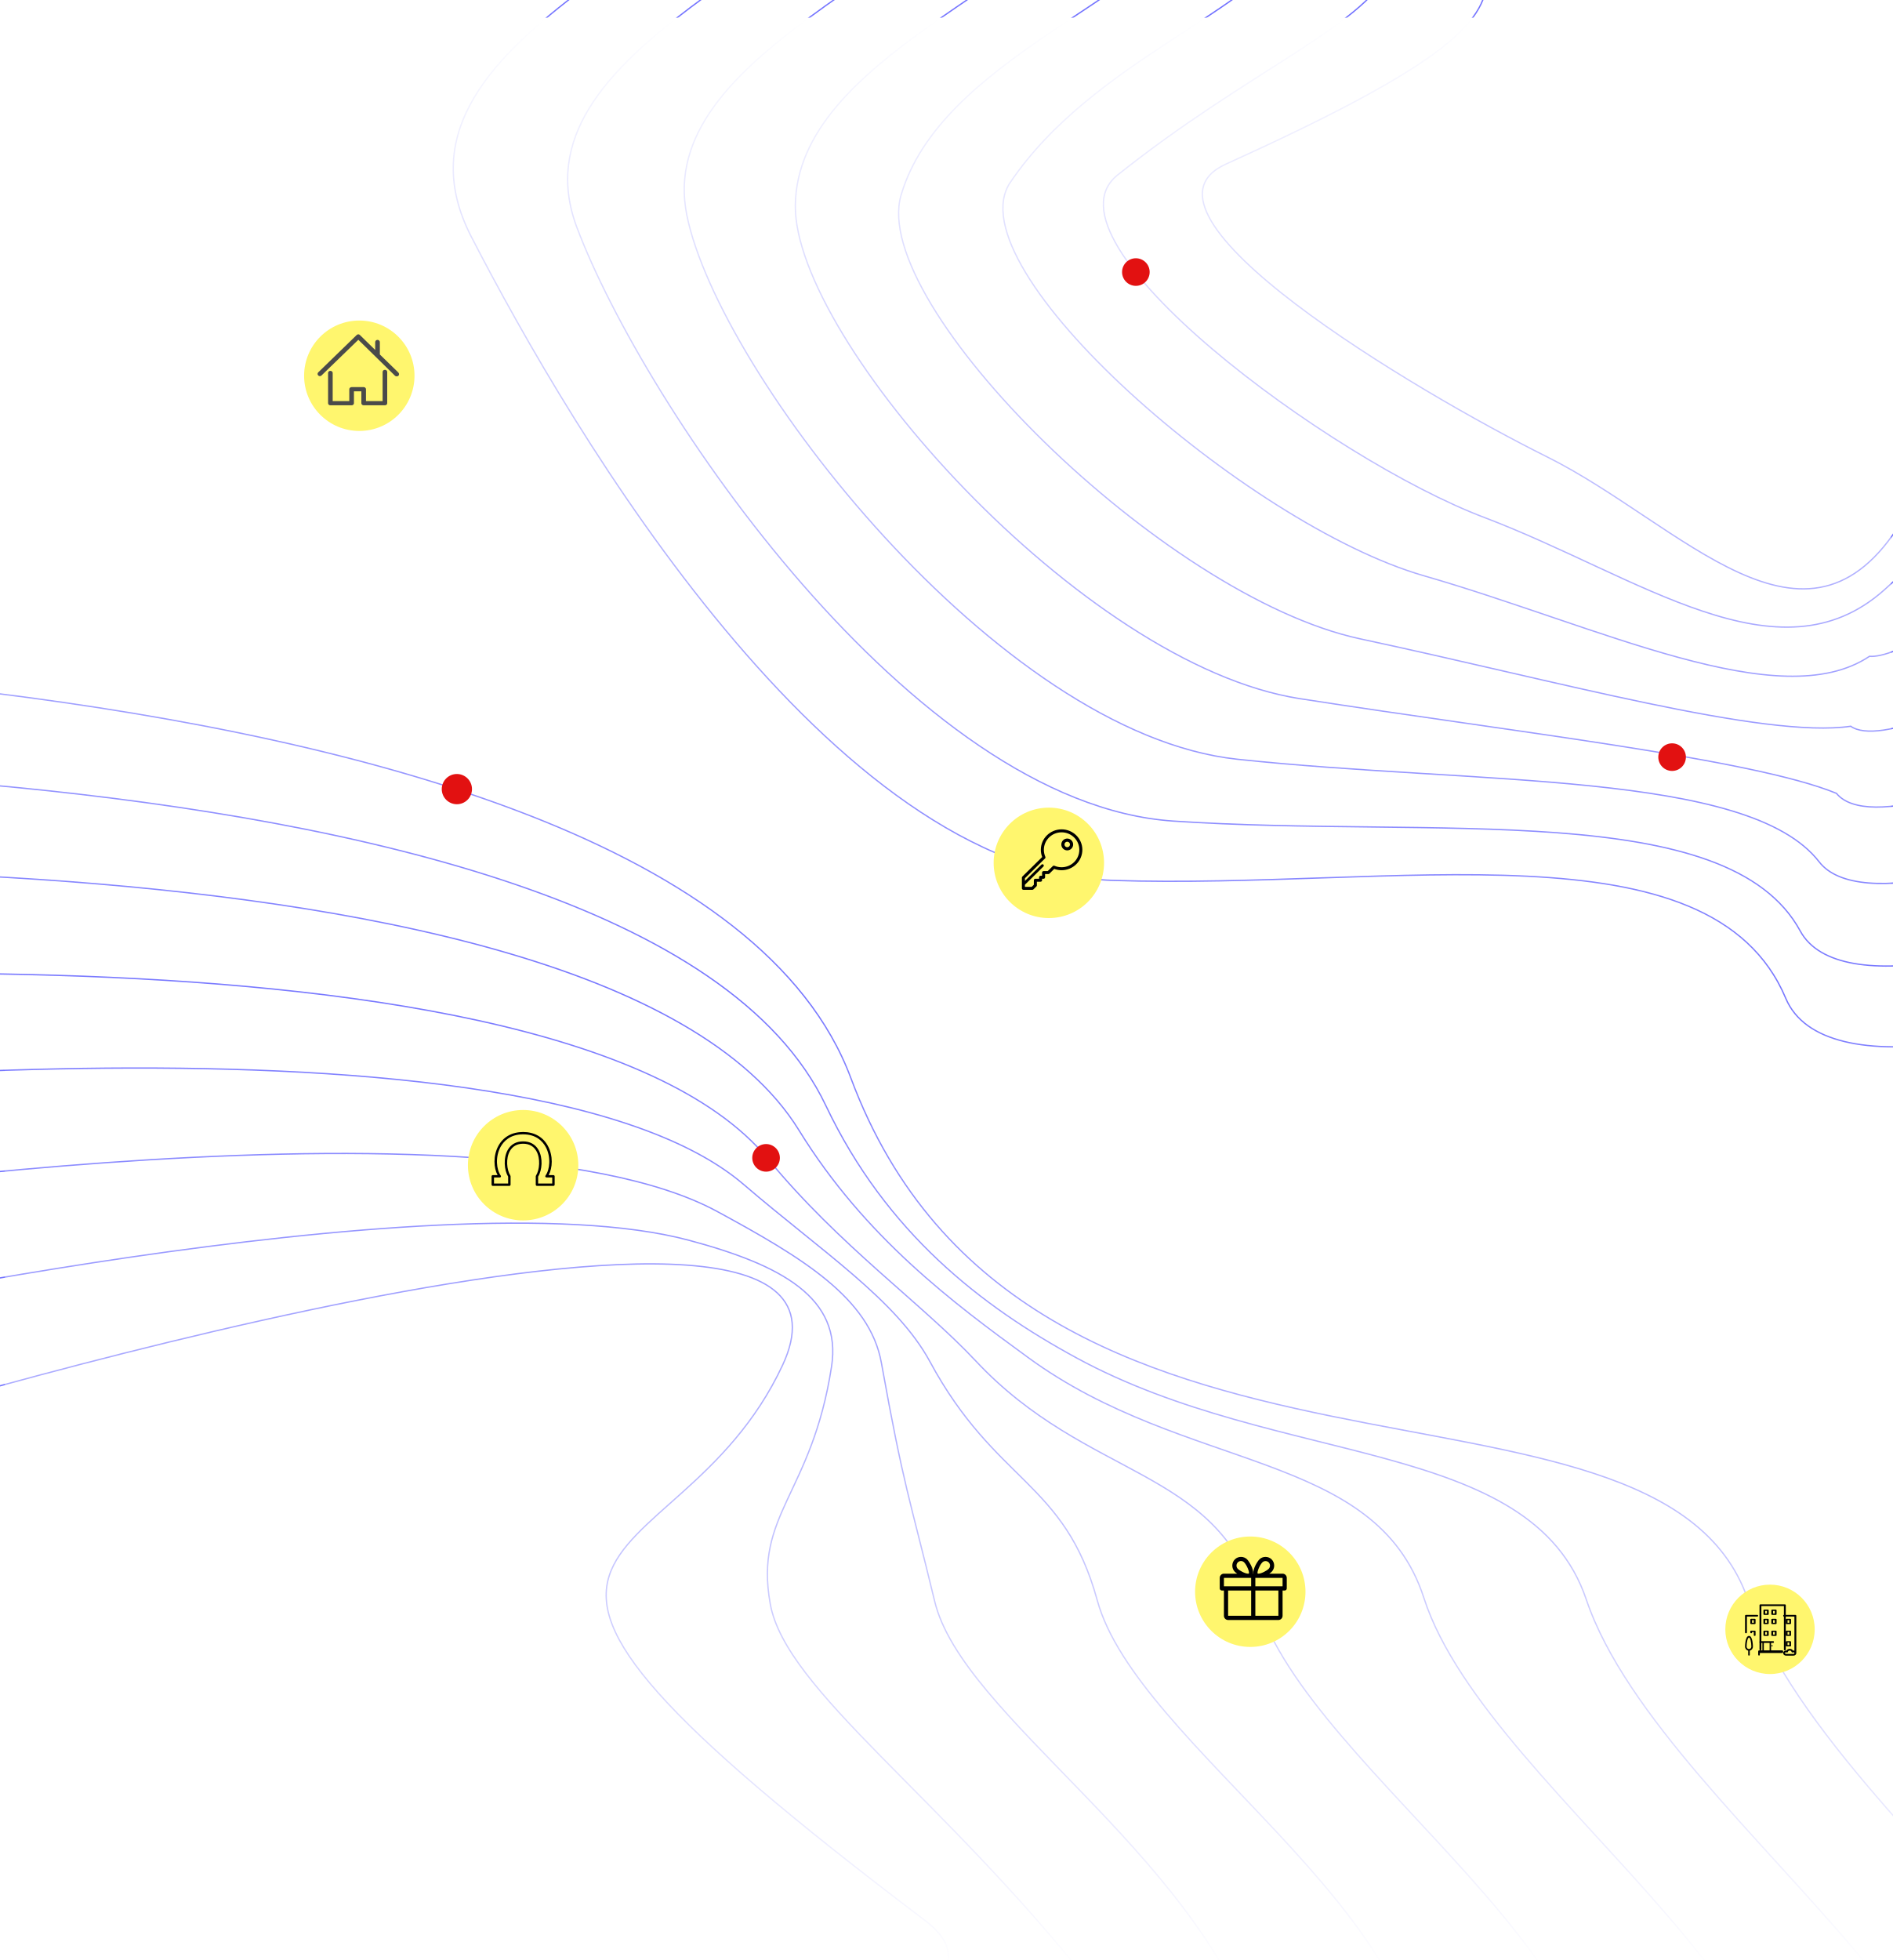
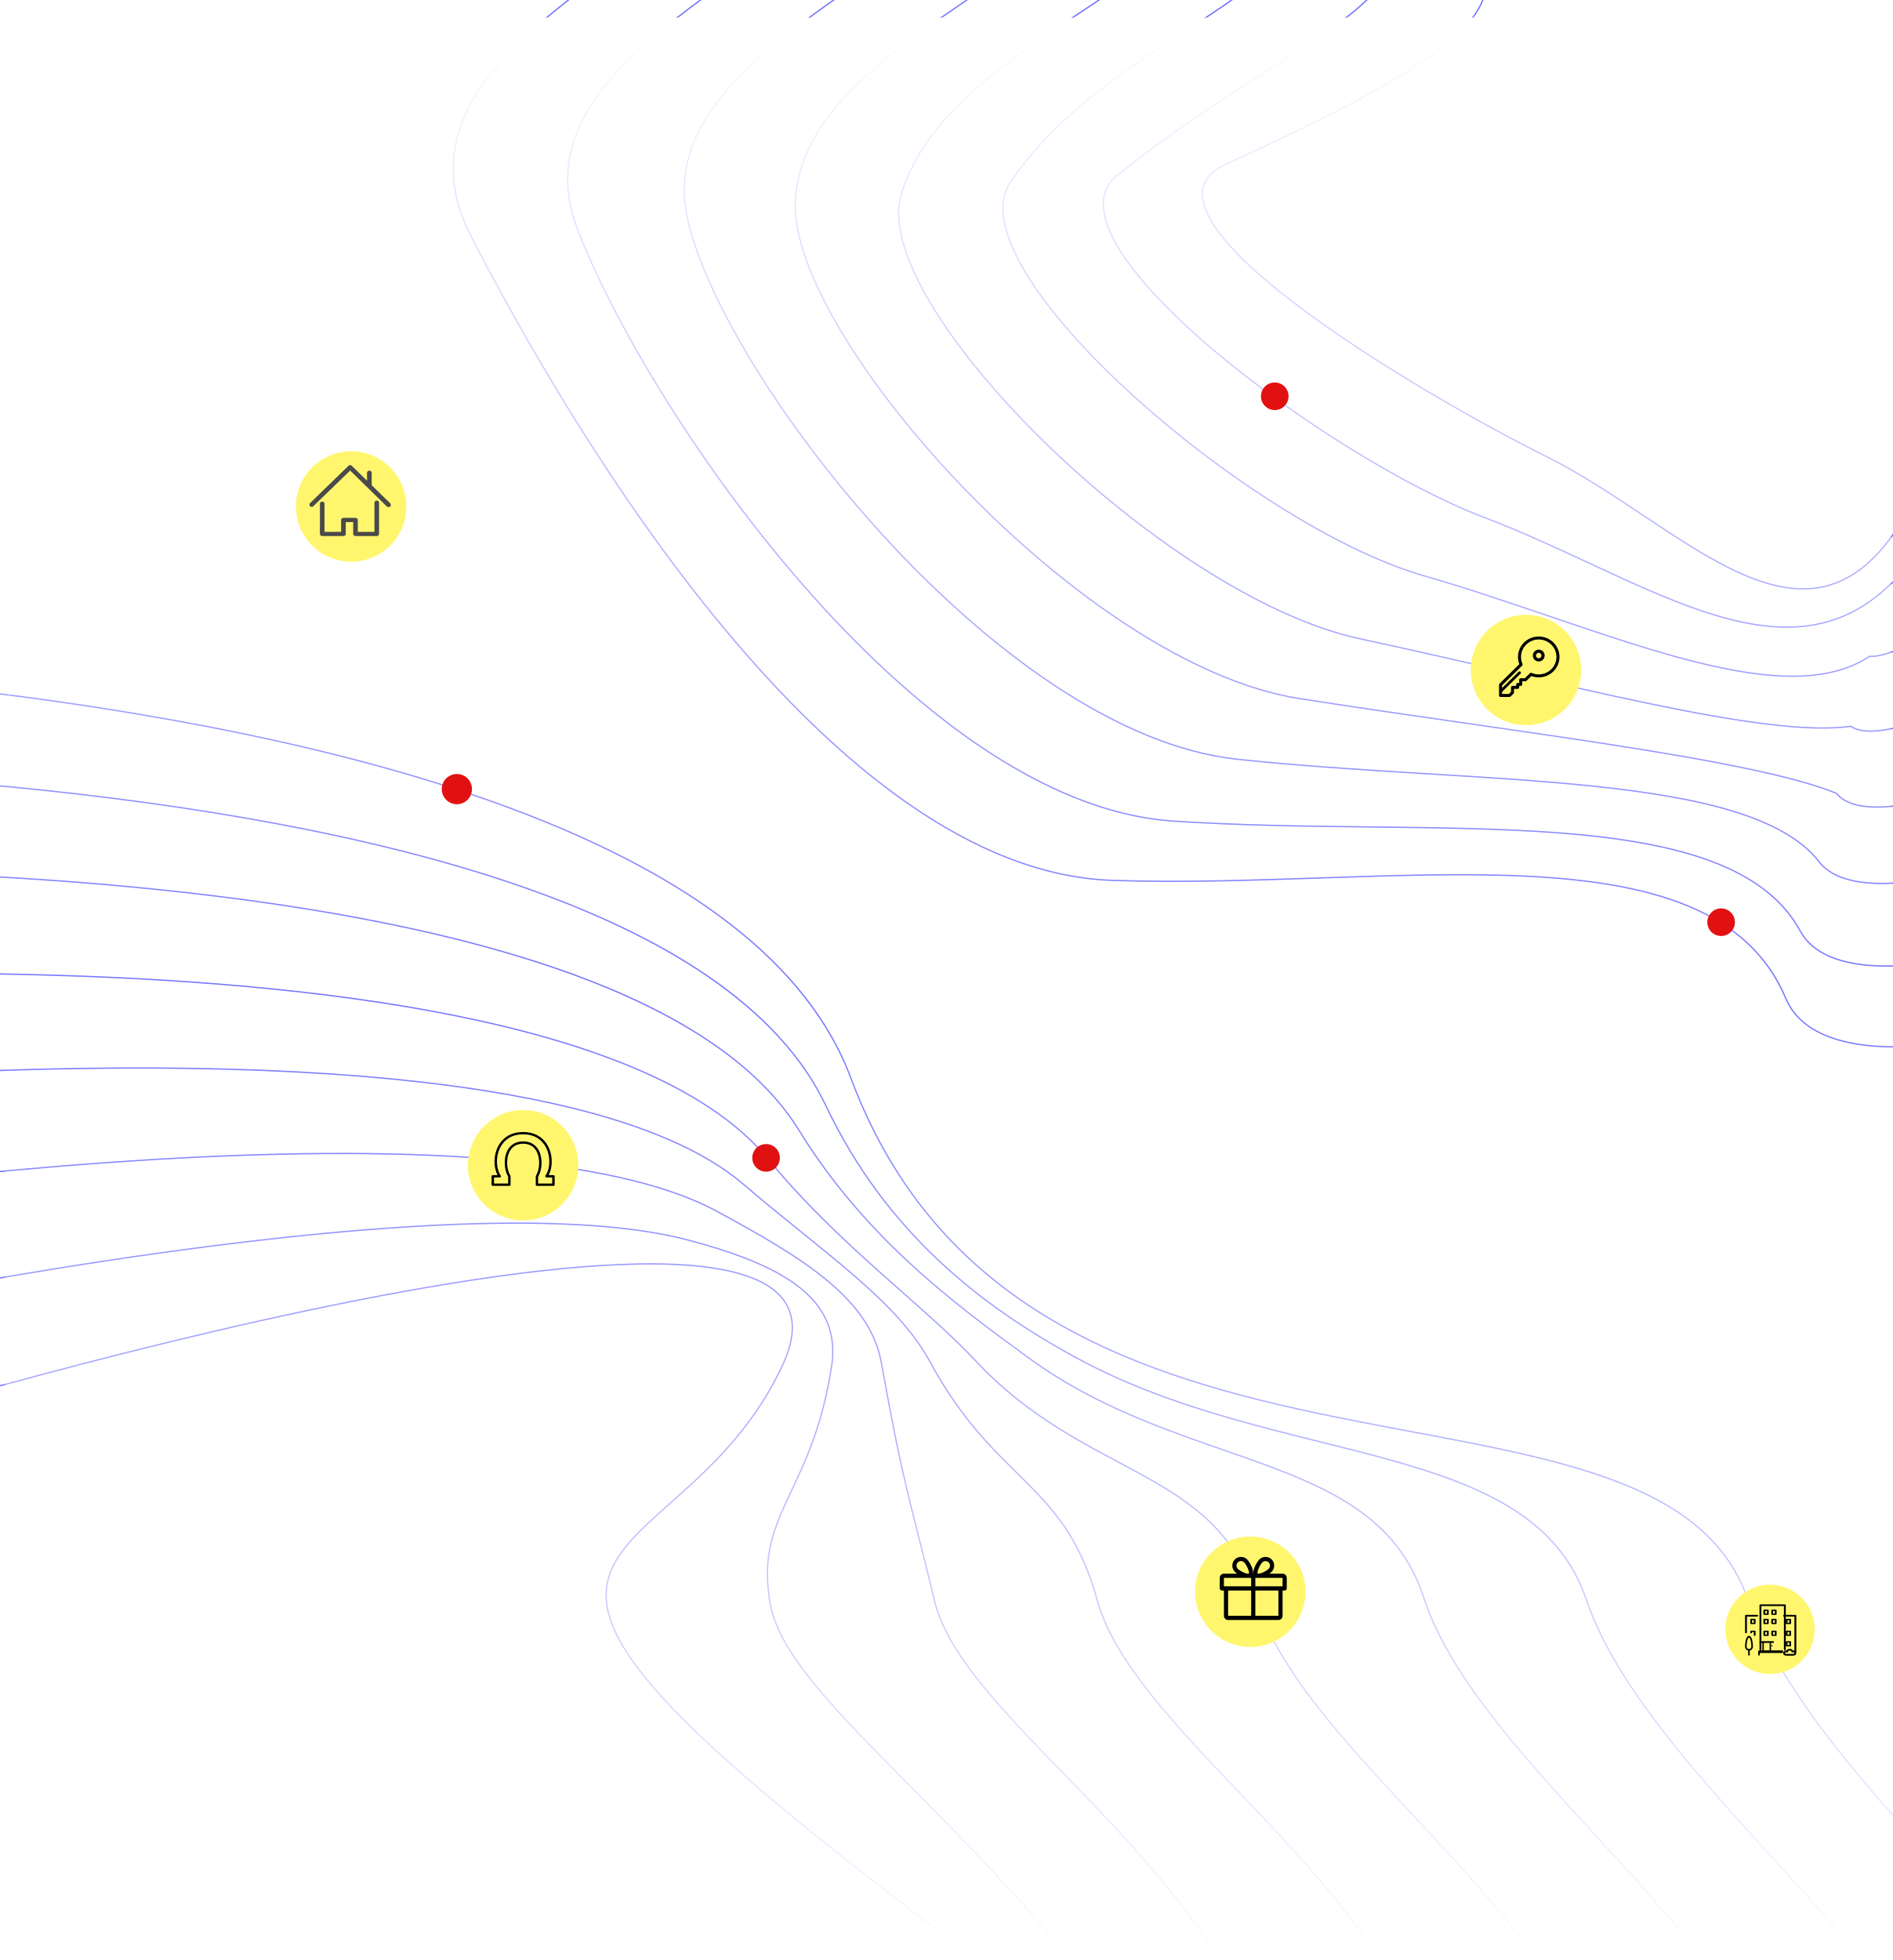
<svg xmlns="http://www.w3.org/2000/svg" xmlns:xlink="http://www.w3.org/1999/xlink" width="1440px" height="1491px" viewBox="0 0 1440 1491" version="1.1" id="svg388">
  <defs id="defs277">
    <linearGradient x1="50%" y1="93.192%" x2="50%" y2="0%" id="linearGradient-1">
      <stop stop-color="#FFFFFF" stop-opacity="0" offset="0%" id="stop272" />
      <stop stop-color="#FFFFFF" offset="100%" id="stop274" />
    </linearGradient>
    <linearGradient xlink:href="#linearGradient-1" id="linearGradient426" x1="537.996" y1="1922.154" x2="537.996" y2="919.412" gradientTransform="scale(1.338299,0.7472171)" gradientUnits="userSpaceOnUse" />
    <linearGradient xlink:href="#linearGradient-1" id="linearGradient428" x1="534.26" y1="1010.772" x2="534.26" y2="8.03" gradientTransform="scale(1.338299,0.7472171)" gradientUnits="userSpaceOnUse" />
  </defs>
  <g id="Desktop-HD" transform="translate(3.729821,7.459643)" style="fill:none;fill-rule:evenodd;stroke:none;stroke-width:1">
    <g id="Untitled-1" transform="matrix(-0.9455186,-0.3255682,-0.3255682,0.9455186,2178.741,-207.5983)" style="stroke:#3535ff">
      <path d="m 583.92,438.408 c 0,0 483.043,-186.242 427.485,-37.99 -49.076,131.265 -181.488,81.23 64.508,313.801 65.743,62.39 -190.748,116.131 -303.715,130.956 C 659.231,860.001 531.449,939.378 501.201,803.788 470.953,668.199 583.92,438.408 583.92,438.408 Z" id="Shape" style="stroke-opacity:0.683" />
      <path d="m 546.925,376.408 c 0,0 308.546,-85.465 422.09,-47.515 41.654,13.884 69.423,32.396 64.486,71.272 -8.948,72.197 -35.174,82.996 -27.769,133.905 7.097,48.749 77.754,108.296 145.325,214.741 42.888,67.569 -223.078,151.8 -348.965,155.502 C 676.206,908.324 549.394,951.519 496.632,857.107 476.577,821.317 414.251,698.519 449.425,616.14 493.547,511.855 546.925,376.408 546.925,376.408 Z" id="path280" style="stroke-opacity:0.686" />
      <path d="m 509.464,312.285 c 0,0 362.654,-74.056 472.006,-0.309 38.304,25.92 69.195,48.753 74.446,85.473 10.194,70.662 12.665,75.29 24.095,134.226 12.356,65.107 117.075,140.397 146.421,249.012 C 1246.819,856.595 970.967,968.296 831.652,961.199 692.336,954.102 540.664,974.158 490.93,908.743 453.862,899.486 325.666,721.135 378.18,621.777 439.652,505.756 509.464,312.285 509.464,312.285 Z" id="path282" style="stroke-opacity:0.694" />
      <path d="m 472.918,251.269 c 0,0 416.47,-64.542 521.127,47.248 35.195,37.675 69.154,65.16 84.282,99.747 29.946,69.174 61.127,67.63 75.946,134.952 17.906,81.836 152.51,176.333 147.571,283.8 -4.013,86.777 -287.731,223.581 -439.933,205.361 C 709.71,1003.847 546.086,994.274 487.119,963.702 438.032,978.216 238.596,746.297 308.676,630.492 386.784,502.025 472.918,251.269 472.918,251.269 Z" id="path284" style="stroke-opacity:0.684" />
      <path d="m 434.471,188.051 c 0,0 471.551,-54.937 570.614,94.751 32.404,49.073 69.745,81.48 94.125,113.887 50.612,67.283 109.247,59.876 127.455,135.491 23.763,97.838 183.93,211.416 148.749,318.204 C 1343.319,947.297 1055.697,1109.949 890.283,1080.32 724.87,1050.691 549.581,1011.494 480.762,1015.506 419.349,1053.777 148.701,768.597 236.962,636.809 331.396,495.762 434.471,188.051 434.471,188.051 Z" id="path286" style="stroke-opacity:0.675" />
      <path d="m 397.837,125.908 c 0,0 527.176,-45.676 620.08,142.274 29.939,60.49 70.064,97.524 103.707,128.077 71.299,65.119 157.721,52.157 179.326,135.793 29.631,114.19 213.587,244.427 150.005,352.445 C 1388.916,990.045 1098.784,1180.155 920.383,1139.417 741.983,1098.679 549.693,1020.907 476.234,1069.052 395.985,1121.826 60.481,792.219 166.966,644.39 277.771,490.388 397.837,125.908 397.837,125.908 Z" id="path288" style="stroke-opacity:0.674" />
      <path d="m 361.877,64.625 c 0,0 583.396,-36.119 669.517,189.858 27.472,71.93 70.687,113.297 113.593,142.316 91.985,62.36 206.195,44.455 231.198,136.451 35.498,130.585 243.545,275.371 150.942,387.125 C 1434.832,1031.819 1142.826,1251.622 951.138,1199.758 759.451,1147.895 557.578,1045.711 472.692,1123.507 383.485,1205.315 -27.053,816.647 97.96,652.721 224.517,486.017 361.877,64.625 361.877,64.625 Z" id="path290" style="stroke-opacity:0.676" />
      <path d="m 323.59,0.725 c 0,0 639.694,-26.243 718.691,237.116 78.997,263.359 365.054,146.962 406.405,293.616 41.35,146.962 274.022,305.039 152.132,421.745 C 1478.927,1069.906 1184.23,1320.606 979.639,1257.314 775.048,1194.33 564.285,1066.201 466.464,1175.496 368.643,1284.792 -116.758,838.657 26.116,658.659 168.99,478.661 323.59,0.725 323.59,0.725 Z" id="path292" style="stroke-opacity:0.675" />
    </g>
    <g id="g311" transform="translate(-1106,492)" style="stroke:#3535ff">
      <path d="m 978.762,590.269 c 0,0 812.328,-250.692 718.897,-51.136 -82.53,176.69 -305.207,109.34 108.483,422.393 110.56,83.98 -320.779,156.319 -510.754,176.274 -189.976,19.956 -404.866,126.801 -455.734,-55.709 C 788.787,899.58 978.762,590.269 978.762,590.269 Z" id="path295" style="stroke-opacity:0.683" />
      <path d="m 918.346,508.174 c 0,0 517.816,-115.246 708.373,-64.072 69.905,18.722 116.509,43.685 108.224,96.108 -15.017,97.356 -59.031,111.918 -46.603,180.566 11.91,65.736 130.49,146.034 243.891,289.572 71.977,91.115 -374.381,204.697 -585.65,209.69 -211.269,5.409 -424.091,63.656 -512.638,-63.656 C 800.284,1108.119 695.685,942.531 754.716,831.445 828.764,690.82 918.346,508.174 918.346,508.174 Z" id="path297" style="stroke-opacity:0.686" />
      <path d="m 855.353,422.508 c 0,0 608.927,-99.864 792.538,-0.416 64.316,34.952 116.184,65.744 125.001,115.26 17.116,95.287 21.266,101.528 40.457,181.003 20.747,87.797 196.579,189.325 245.853,335.793 34.233,102.361 -428.946,252.989 -662.869,243.418 -233.923,-9.57 -488.594,17.476 -572.101,-70.737 C 761.991,1214.345 546.74,973.84 634.915,839.856 738.132,683.402 855.353,422.508 855.353,422.508 Z" id="path299" style="stroke-opacity:0.694" />
      <path d="m 793.459,337.97 c 0,0 699.027,-86.949 874.691,63.651 59.073,50.755 116.073,87.781 141.464,134.375 50.264,93.189 102.6,91.109 127.473,181.802 30.055,110.246 255.982,237.548 247.691,382.324 -6.736,116.902 -482.945,301.2 -738.409,276.654 -255.464,-24.961 -530.1,-37.858 -629.073,-79.044 C 734.904,1317.286 400.159,1004.853 517.786,848.845 648.886,675.78 793.459,337.97 793.459,337.97 Z" id="path301" style="stroke-opacity:0.684" />
      <path d="m 728.171,254.282 c 0,0 792.007,-74.126 958.391,127.847 54.425,66.214 117.142,109.94 158.09,153.666 85.006,90.784 183.489,80.789 214.07,182.817 39.911,132.011 308.924,285.26 249.835,429.348 -53.906,130.762 -536.989,350.225 -814.814,310.247 -277.824,-39.978 -572.235,-92.866 -687.823,-87.452 C 702.773,1422.393 248.198,1037.604 396.44,859.784 555.049,669.472 728.171,254.282 728.171,254.282 Z" id="path303" style="stroke-opacity:0.675" />
      <path d="m 668.574,168.59 c 0,0 885.604,-61.598 1041.673,191.87 50.295,81.576 117.7,131.521 174.217,172.725 119.774,87.819 264.955,70.339 301.25,183.13 49.776,153.996 358.804,329.634 251.993,475.306 -104.219,142.342 -591.612,398.724 -891.307,343.785 -299.695,-54.939 -622.722,-159.823 -746.126,-94.895 C 665.463,1511.683 101.85,1067.176 280.734,867.814 466.876,660.127 668.574,168.59 668.574,168.59 Z" id="path305" style="stroke-opacity:0.674" />
      <path d="m 607.251,85.856 c 0,0 978.918,-48.672 1123.425,255.841 46.097,96.929 118.61,152.673 190.604,191.777 154.348,84.032 345.988,59.904 387.942,183.873 59.564,175.969 408.659,371.074 253.275,521.667 -154.866,150.177 -644.843,446.37 -966.487,376.482 C 1274.366,1545.608 935.629,1407.911 793.194,1512.744 643.508,1622.984 -45.36,1099.237 164.408,878.34 376.766,653.699 607.251,85.856 607.251,85.856 Z" id="path307" style="stroke-opacity:0.676" />
      <path d="m 543.213,0.977 c 0,0 1073.859,-35.387 1206.472,319.734 132.613,355.121 612.819,198.168 682.234,395.921 69.415,198.168 460.003,411.324 255.385,568.694 -204.619,157.369 -699.329,495.421 -1042.777,410.075 C 1301.079,1610.471 947.27,1437.698 783.057,1585.076 618.844,1732.453 -196.003,1130.87 43.841,888.156 283.685,645.441 543.213,0.977 543.213,0.977 Z" id="path309" style="stroke-opacity:0.675" />
    </g>
    <rect id="Rectangle-2" transform="matrix(1,0,0,-1,0,2178)" x="0" y="687" width="1440" height="804" style="fill:url(#linearGradient426)" />
    <rect id="rect314" x="-5" y="6" width="1440" height="804" style="fill:url(#linearGradient428)" />
-     <circle id="Oval-2" cx="269.65" cy="278.374" r="42" style="fill:#fff66e" />
+     <circle id="Oval-2" cx="263.433" cy="377.836" r="42" style="fill:#fff66e" />
    <circle id="circle317" cx="343.887" cy="592.83" r="11.5" style="fill:#e21111" />
    <circle id="circle319" cx="579.137" cy="873.342" r="10.5" style="fill:#e21111" />
-     <circle id="circle321" cx="1268.5" cy="568.5" r="10.5" style="fill:#e21111" />
-     <circle id="circle323" cx="860.5" cy="199.5" r="10.5" style="fill:#e21111" />
+     <circle id="circle321" cx="1305.798" cy="694.071" r="10.5" style="fill:#e21111" />
+     <circle id="circle323" cx="966.178" cy="293.989" r="10.5" style="fill:#e21111" />
    <g id="house-outline" transform="translate(48,224)" style="fill:#4a4a4a;fill-rule:nonzero">
-       <path d="m 241.171,49.857 c -1.006,0 -1.786,0.705 -1.786,1.624 v 22.184 h -12.662 v -9.059 c 0,-0.85 -0.779,-1.593 -1.721,-1.593 h -9.155 c -1.007,0 -1.818,0.743 -1.818,1.593 v 9.059 H 201.398 V 52.218 c 0,-0.856 -0.779,-1.567 -1.786,-1.567 -0.941,0 -1.721,0.711 -1.721,1.567 v 23.072 c 0,0.856 0.779,1.567 1.721,1.567 h 16.234 c 0.941,0 1.721,-0.711 1.721,-1.567 v -9.059 h 5.649 v 9.059 c 0,0.856 0.779,1.567 1.786,1.567 h 16.169 c 0.941,0 1.721,-0.711 1.721,-1.567 V 51.481 c 0,-0.919 -0.779,-1.624 -1.721,-1.624 z" id="path325" />
-       <path d="M 251.386,51.949 237.285,38.198 V 28.821 c 0,-0.976 -0.812,-1.73 -1.819,-1.73 -0.943,0 -1.722,0.754 -1.722,1.73 v 5.937 L 222.112,23.396 c -0.356,-0.35 -0.78,-0.539 -1.202,-0.539 -0.487,0 -0.91,0.195 -1.267,0.539 l -29.208,28.365 c -0.701,0.68 -0.747,1.77 0,2.396 0.649,0.727 1.768,0.68 2.469,0 l 28.007,-27.133 27.941,27.389 c 0.291,0.283 0.715,0.444 1.267,0.444 0.487,0 0.909,-0.162 1.267,-0.444 0.65,-0.633 0.699,-1.777 0,-2.464 z" id="path327" />
+       <path d="m 234.955,149.319 c -1.006,0 -1.786,0.705 -1.786,1.624 v 22.184 h -12.662 v -9.059 c 0,-0.85 -0.779,-1.593 -1.721,-1.593 h -9.155 c -1.007,0 -1.818,0.743 -1.818,1.593 v 9.059 h -12.63 v -21.448 c 0,-0.856 -0.779,-1.567 -1.786,-1.567 -0.941,0 -1.721,0.711 -1.721,1.567 v 23.072 c 0,0.856 0.779,1.567 1.721,1.567 h 16.234 c 0.941,0 1.721,-0.711 1.721,-1.567 v -9.059 h 5.649 v 9.059 c 0,0.856 0.779,1.567 1.786,1.567 h 16.169 c 0.941,0 1.721,-0.711 1.721,-1.567 v -23.808 c 0,-0.919 -0.779,-1.624 -1.721,-1.624 z" id="path325" />
+       <path d="M 245.169,151.411 231.069,137.66 v -9.376 c 0,-0.976 -0.812,-1.73 -1.819,-1.73 -0.943,0 -1.722,0.754 -1.722,1.73 V 134.22 l -11.631,-11.362 c -0.356,-0.35 -0.78,-0.539 -1.202,-0.539 -0.487,0 -0.91,0.195 -1.267,0.539 l -29.208,28.365 c -0.701,0.68 -0.747,1.77 0,2.396 0.649,0.727 1.768,0.68 2.469,0 l 28.007,-27.133 27.941,27.389 c 0.291,0.283 0.715,0.444 1.267,0.444 0.487,0 0.909,-0.162 1.267,-0.444 0.65,-0.633 0.699,-1.777 0,-2.464 z" id="path327" />
    </g>
    <g id="Group" transform="translate(715,408)">
-       <circle id="circle330" cx="79.298" cy="240.924" r="42" style="fill:#fff66e" />
+       <circle id="circle330" cx="442.334" cy="94.217" r="42" style="fill:#fff66e" />
      <g id="key-(1)" transform="translate(19,19)" style="fill:#000000;fill-rule:nonzero">
-         <path d="m 69.992,196.437 c -8.708,0 -15.793,6.975 -15.793,15.547 0,1.906 0.344,3.758 1.023,5.517 L 40.122,232.368 c -0.216,0.213 -0.337,0.501 -0.337,0.801 v 8.135 c 0,0.626 0.515,1.133 1.151,1.133 h 6.81 c 0.305,0 0.597,-0.119 0.813,-0.331 l 2.295,-2.256 c 0.216,-0.213 0.338,-0.501 0.338,-0.802 v -2.774 h 2.814 c 0.636,0 1.151,-0.507 1.151,-1.133 v -1.11 h 1.128 c 0.636,0 1.151,-0.507 1.151,-1.133 v -2.438 h 2.476 c 0.305,0 0.598,-0.119 0.814,-0.332 l 3.662,-3.605 c 1.787,0.669 3.668,1.008 5.605,1.008 8.708,0 15.793,-6.975 15.793,-15.547 9.1e-5,-8.573 -7.084,-15.547 -15.793,-15.547 z m 0,28.829 c -1.884,0 -3.706,-0.375 -5.415,-1.113 -0.442,-0.191 -0.94,-0.086 -1.266,0.227 -0.004,0.003 -0.007,0.006 -0.01,0.01 l -3.865,3.805 H 56.284 c -0.636,0 -1.151,0.507 -1.151,1.133 v 2.438 h -1.128 c -0.636,0 -1.151,0.507 -1.151,1.133 v 1.11 h -2.814 c -0.636,0 -1.151,0.507 -1.151,1.133 v 3.437 l -1.62,1.592 h -5.182 v -1.601 l 14.067,-13.849 c 0.405,-0.398 0.405,-1.044 0,-1.442 -0.405,-0.398 -1.06,-0.398 -1.465,0 l -12.602,12.406 v -2.047 l 15.304,-15.068 c 0.004,-0.003 0.006,-0.007 0.009,-0.01 0.318,-0.321 0.425,-0.811 0.231,-1.246 -0.75,-1.683 -1.13,-3.477 -1.13,-5.33 0,-7.323 6.052,-13.281 13.491,-13.281 7.439,0 13.491,5.958 13.491,13.281 -1.82e-4,7.323 -6.052,13.281 -13.491,13.281 z" id="path332" />
-         <path d="m 74.285,203.437 c -2.481,0 -4.5,2.019 -4.5,4.5 0,2.481 2.019,4.5 4.5,4.5 2.481,0 4.5,-2.019 4.5,-4.5 0,-2.481 -2.019,-4.5 -4.5,-4.5 z m 0,6.597 c -1.156,0 -2.097,-0.941 -2.097,-2.097 0,-1.156 0.941,-2.097 2.097,-2.097 1.156,0 2.097,0.941 2.097,2.097 0,1.156 -0.941,2.097 -2.097,2.097 z" id="path334" />
+         <path d="m 433.028,49.731 c -8.708,0 -15.793,6.975 -15.793,15.547 0,1.906 0.344,3.758 1.023,5.517 l -15.101,14.867 c -0.216,0.213 -0.337,0.501 -0.337,0.801 v 8.135 c 0,0.626 0.515,1.133 1.151,1.133 h 6.81 c 0.305,0 0.597,-0.119 0.813,-0.331 l 2.295,-2.256 c 0.216,-0.213 0.338,-0.501 0.338,-0.802 v -2.774 h 2.814 c 0.636,0 1.151,-0.507 1.151,-1.133 v -1.11 h 1.128 c 0.636,0 1.151,-0.507 1.151,-1.133 v -2.438 h 2.476 c 0.305,0 0.598,-0.119 0.814,-0.332 l 3.662,-3.605 c 1.787,0.669 3.668,1.008 5.605,1.008 8.708,0 15.793,-6.975 15.793,-15.547 9e-5,-8.573 -7.084,-15.547 -15.793,-15.547 z m 0,28.829 c -1.884,0 -3.706,-0.375 -5.415,-1.113 -0.442,-0.191 -0.94,-0.086 -1.266,0.227 -0.004,0.003 -0.007,0.006 -0.011,0.01 l -3.865,3.805 h -3.151 c -0.636,0 -1.151,0.507 -1.151,1.133 v 2.438 h -1.128 c -0.636,0 -1.151,0.507 -1.151,1.133 v 1.11 h -2.814 c -0.636,0 -1.151,0.507 -1.151,1.133 v 3.437 l -1.62,1.592 h -5.182 v -1.601 l 14.067,-13.849 c 0.405,-0.398 0.405,-1.044 0,-1.442 -0.405,-0.398 -1.06,-0.398 -1.465,0 l -12.602,12.406 v -2.047 l 15.304,-15.068 c 0.003,-0.003 0.006,-0.007 0.009,-0.01 0.318,-0.321 0.425,-0.811 0.231,-1.246 -0.75,-1.683 -1.13,-3.477 -1.13,-5.33 0,-7.323 6.052,-13.281 13.491,-13.281 7.439,0 13.491,5.958 13.491,13.281 -1.8e-4,7.323 -6.052,13.281 -13.491,13.281 z" id="path332" />
+         <path d="m 433.028,59.731 c -2.481,0 -4.5,2.019 -4.5,4.5 0,2.481 2.019,4.5 4.5,4.5 2.481,0 4.5,-2.019 4.5,-4.5 0,-2.481 -2.019,-4.5 -4.5,-4.5 z m 0,6.597 c -1.156,0 -2.097,-0.941 -2.097,-2.097 0,-1.156 0.941,-2.097 2.097,-2.097 1.156,0 2.097,0.941 2.097,2.097 0,1.156 -0.941,2.097 -2.097,2.097 z" id="path334" />
      </g>
    </g>
    <circle id="circle338" cx="394.288" cy="878.934" r="42" style="fill:#fff66e" />
    <g id="horseshoe" transform="translate(96,873)" style="fill:#000000;fill-rule:nonzero">
      <path d="m 321.359,13.472 h -3.65 c 2.966,-5.357 3.547,-14.615 -0.593,-22.249 -3.691,-6.812 -10.382,-10.563 -18.827,-10.563 -8.445,0 -15.139,3.751 -18.827,10.563 -4.132,7.635 -3.547,16.847 -0.596,22.249 h -3.65 c -0.514,0 -0.929,0.402 -0.929,0.893 v 6.405 c 0,0.491 0.415,0.89 0.929,0.89 h 12.6 c 0.511,0 0.929,-0.399 0.929,-0.89 0.006,-0.062 0.006,-0.121 0,-0.18 v -6.253 c 0,-0.166 -0.05,-0.329 -0.14,-0.469 -2.788,-4.332 -3.623,-13.138 -0.316,-18.849 2.101,-3.591 5.438,-5.43 9.999,-5.43 4.561,0 7.895,1.839 10.023,5.456 3.311,5.706 2.522,14.519 -0.266,18.846 -0.093,0.143 -0.14,0.309 -0.14,0.475 v 6.405 c 0,0.491 0.415,0.89 0.929,0.89 h 12.524 c 0.514,0 0.929,-0.399 0.929,-0.89 v -6.405 c 0,-0.491 -0.415,-0.893 -0.929,-0.893 z m -0.926,6.402 h -10.724 v -5.259 c 3.027,-4.908 3.837,-14.188 0.222,-20.435 -2.396,-4.144 -6.428,-6.377 -11.641,-6.377 -5.216,0 -9.245,2.232 -11.615,6.377 -3.615,6.247 -2.788,15.527 0.222,20.435 v 5.259 h -10.75 v -4.613 h 4.377 c 0.511,-0.006 0.926,-0.402 0.926,-0.899 0,-0.18 -0.058,-0.357 -0.167,-0.505 -3.308,-4.546 -4.31,-14.168 -0.184,-21.811 2.387,-4.377 7.296,-9.6 17.19,-9.6 9.894,0 14.8,5.223 17.187,9.6 4.143,7.643 3.141,17.265 -0.164,21.8 -0.292,0.407 -0.19,0.963 0.234,1.244 0.155,0.104 0.339,0.16 0.526,0.16 h 4.377 z" id="path340" />
    </g>
    <circle id="circle343" cx="947.559" cy="1203.389" r="42" style="fill:#fff66e" />
    <g id="gift" transform="translate(749,1123)" style="fill:#000000;fill-rule:nonzero">
      <path d="m 223.129,66.656 h -10.085 c 0.724,-0.497 1.345,-0.99 1.779,-1.432 2.569,-2.599 2.569,-6.828 0,-9.427 -2.496,-2.525 -6.85,-2.528 -9.349,0 -1.38,1.394 -5.049,7.068 -4.542,10.859 h -0.23 c 0.504,-3.791 -3.162,-9.465 -4.542,-10.859 -2.499,-2.528 -6.853,-2.525 -9.349,0 -2.569,2.599 -2.569,6.828 -0.003,9.427 0.437,0.442 1.058,0.936 1.782,1.432 h -10.085 c -1.756,0 -3.188,1.439 -3.188,3.204 v 8.01 c 0,0.884 0.714,1.602 1.594,1.602 h 1.594 v 19.225 c 0,1.766 1.431,3.204 3.188,3.204 h 38.25 c 1.756,0 3.188,-1.439 3.188,-3.204 V 79.473 h 1.594 c 0.88,0 1.594,-0.718 1.594,-1.602 v -8.01 c 0,-1.766 -1.431,-3.204 -3.188,-3.204 z m -34.058,-8.6 c 0.647,-0.654 1.504,-1.013 2.416,-1.013 0.908,0 1.766,0.359 2.413,1.013 2.148,2.172 4.284,7.722 3.541,8.494 0,0 -0.134,0.106 -0.59,0.106 -2.203,0 -6.407,-2.301 -7.781,-3.691 -1.336,-1.352 -1.336,-3.557 0,-4.909 z m 10.152,40.642 H 181.692 V 79.473 h 17.531 z m 0,-22.429 h -20.719 v -6.408 h 18.347 2.372 z m 8.511,-18.213 c 1.294,-1.304 3.538,-1.301 4.829,0 1.336,1.352 1.336,3.557 0,4.909 -1.374,1.391 -5.578,3.691 -7.781,3.691 -0.456,0 -0.59,-0.103 -0.593,-0.106 -0.74,-0.772 1.396,-6.322 3.545,-8.494 z m 12.208,40.642 H 202.411 V 79.473 h 17.531 z m 3.188,-22.429 h -20.719 v -6.408 h 2.372 18.347 z" id="path345" />
    </g>
    <circle id="circle348" cx="1343" cy="1232" r="34" style="fill:#fff66e" />
    <g id="building" transform="translate(1324,1213)" style="fill:#000000;fill-rule:nonzero">
      <path d="M 28.367,35 H 10.633 C 10.284,35 10,35.448 10,36 v 2 C 10,38.552 10.284,39 10.633,39 c 0.35,0 0.633,-0.448 0.633,-1 v -1 H 28.367 C 28.716,37 29,36.552 29,36 29,35.448 28.716,35 28.367,35 Z" id="path350" />
      <path d="M 14,14.5 C 14,14.776 14.299,15 14.667,15 h 2.667 C 17.701,15 18,14.776 18,14.5 v -3 C 18,11.224 17.701,11 17.333,11 h -2.667 c -0.368,0 -0.667,0.224 -0.667,0.5 v 3 z m 1.333,-2.5 h 1.333 v 2 h -1.333 z" id="path352" />
      <path d="M 9.286,8 H 0.714 C 0.32,8 0,8.285 0,8.636 V 21.364 C 0,21.715 0.32,22 0.714,22 1.109,22 1.429,21.715 1.429,21.364 V 9.273 H 9.286 C 9.68,9.273 10,8.988 10,8.636 10,8.285 9.68,8 9.286,8 Z" id="path354" />
      <path d="M 31,31.5 C 31,31.776 31.299,32 31.667,32 h 2.667 C 34.701,32 35,31.776 35,31.5 v -3 C 35,28.224 34.701,28 34.333,28 H 31.667 C 31.299,28 31,28.224 31,28.5 Z m 1.333,-2.5 h 1.333 v 2 h -1.333 z" id="path356" />
      <path d="M 3,24 C 0.034,24 0,32.044 0,32.125 c 0,1.509 1.033,2.771 2.4,3.062 v 3.188 C 2.4,38.72 2.669,39 3,39 3.331,39 3.6,38.72 3.6,38.375 V 35.187 C 4.967,34.896 6,33.634 6,32.125 6,32.044 5.966,24 3,24 Z m 0,10 c -0.992,0 -1.8,-0.841 -1.8,-1.875 0,-3.114 0.803,-6.875 1.8,-6.875 0.997,0 1.8,3.761 1.8,6.875 0,1.034 -0.808,1.875 -1.8,1.875 z" id="path358" />
      <path d="M 7.333,20 H 4.667 C 4.299,20 4,20.224 4,20.5 v 1 c 0,0.276 0.299,0.5 0.667,0.5 0.368,0 0.667,-0.224 0.667,-0.5 v -0.5 h 1.333 v 2.5 C 6.667,23.776 6.965,24 7.333,24 7.701,24 8,23.776 8,23.5 V 20.5 C 8,20.224 7.701,20 7.333,20 Z" id="path360" />
      <path d="m 31.667,15 h 2.667 C 34.701,15 35,14.776 35,14.5 v -3 C 35,11.224 34.701,11 34.333,11 H 31.667 C 31.299,11 31,11.224 31,11.5 v 3 C 31,14.776 31.299,15 31.667,15 Z m 0.667,-3 h 1.333 v 2 h -1.333 z" id="path362" />
      <path d="M 7.333,11 H 4.667 C 4.299,11 4,11.224 4,11.5 v 3 C 4,14.776 4.299,15 4.667,15 H 7.333 C 7.701,15 8,14.776 8,14.5 v -3 C 8,11.224 7.701,11 7.333,11 Z M 6.667,14 H 5.333 v -2 h 1.333 v 2 z" id="path364" />
      <path d="M 20,14.5 C 20,14.776 20.299,15 20.667,15 h 2.667 C 23.701,15 24,14.776 24,14.5 v -3 C 24,11.224 23.701,11 23.333,11 H 20.667 C 20.299,11 20,11.224 20,11.5 Z m 1.333,-2.5 h 1.333 v 2 h -1.333 z" id="path366" />
      <path d="M 38.286,8 H 29.714 C 29.32,8 29,8.289 29,8.646 c 0,0.356 0.32,0.646 0.714,0.646 h 7.857 V 35.244 C 37.347,35.171 37.109,35.125 36.857,35.125 c -0.124,0 -0.246,0.01 -0.367,0.029 -0.493,-0.803 -1.431,-1.321 -2.49,-1.321 -1.059,0 -1.997,0.518 -2.49,1.321 -0.121,-0.019 -0.244,-0.029 -0.367,-0.029 -1.181,0 -2.143,0.869 -2.143,1.938 0,1.068 0.961,1.938 2.143,1.938 h 5.714 C 38.039,39 39,38.131 39,37.062 V 8.646 C 39,8.289 38.68,8 38.286,8 Z m -1.429,29.708 h -5.714 c -0.394,0 -0.714,-0.29 -0.714,-0.646 0,-0.356 0.321,-0.646 0.714,-0.646 0.137,0 0.267,0.035 0.387,0.105 0.196,0.114 0.44,0.134 0.656,0.056 0.216,-0.079 0.375,-0.248 0.427,-0.453 C 32.764,35.536 33.334,35.125 34,35.125 c 0.666,0 1.236,0.411 1.387,1 0.052,0.205 0.211,0.374 0.427,0.453 0.215,0.079 0.46,0.058 0.656,-0.056 0.465,-0.271 1.101,0.061 1.101,0.541 -8.3e-5,0.356 -0.321,0.646 -0.714,0.646 z" id="path368" />
      <path d="m 20.667,8 h 2.667 C 23.701,8 24,7.776 24,7.5 V 4.5 C 24,4.224 23.701,4 23.333,4 H 20.667 C 20.299,4 20,4.224 20,4.5 V 7.5 C 20,7.776 20.299,8 20.667,8 Z m 0.667,-3 h 1.333 v 2 h -1.333 z" id="path370" />
      <path d="M 20,23.5 C 20,23.776 20.299,24 20.667,24 h 2.667 C 23.701,24 24,23.776 24,23.5 v -3 C 24,20.224 23.701,20 23.333,20 H 20.667 C 20.299,20 20,20.224 20,20.5 Z m 1.333,-2.5 h 1.333 v 2 h -1.333 z" id="path372" />
      <path d="m 14.667,8 h 2.667 C 17.701,8 18,7.776 18,7.5 V 4.5 C 18,4.224 17.701,4 17.333,4 H 14.667 C 14.299,4 14,4.224 14,4.5 V 7.5 C 14,7.776 14.299,8 14.667,8 Z m 0.667,-3 h 1.333 v 2 h -1.333 z" id="path374" />
      <path d="M 20.145,31.14 C 20.055,31.235 20,31.366 20,31.497 c 0,0.131 0.055,0.262 0.145,0.357 C 20.24,31.945 20.37,32 20.5,32 20.63,32 20.76,31.945 20.855,31.854 20.945,31.759 21,31.628 21,31.497 c 0,-0.131 -0.055,-0.262 -0.145,-0.357 -0.19,-0.186 -0.52,-0.186 -0.71,0 z" id="path376" />
      <path d="M 14,23.5 C 14,23.776 14.299,24 14.667,24 h 2.667 C 17.701,24 18,23.776 18,23.5 v -3 C 18,20.224 17.701,20 17.333,20 h -2.667 c -0.368,0 -0.667,0.224 -0.667,0.5 v 3 z m 1.333,-2.5 h 1.333 v 2 h -1.333 z" id="path378" />
      <path d="m 11,28.667 c 0,0.368 0.246,0.667 0.55,0.667 H 13.2 v 6 C 13.2,35.701 13.446,36 13.75,36 c 0.304,0 0.55,-0.299 0.55,-0.667 v -6 h 4.4 v 6 C 18.7,35.701 18.946,36 19.25,36 19.554,36 19.8,35.701 19.8,35.333 v -6 h 1.65 C 21.754,29.333 22,29.035 22,28.667 22,28.299 21.754,28 21.45,28 H 11.55 C 11.246,28 11,28.299 11,28.667 Z" id="path380" />
      <path d="M 31,23.5 C 31,23.776 31.299,24 31.667,24 h 2.667 C 34.701,24 35,23.776 35,23.5 v -3 C 35,20.224 34.701,20 34.333,20 H 31.667 C 31.299,20 31,20.224 31,20.5 Z m 1.333,-2.5 h 1.333 v 2 h -1.333 z" id="path382" />
      <path d="M 30.286,0 H 11.714 C 11.32,0 11,0.29 11,0.648 V 34.352 C 11,34.71 11.32,35 11.714,35 c 0.394,0 0.714,-0.29 0.714,-0.648 V 1.296 H 29.571 V 34.352 C 29.571,34.71 29.891,35 30.286,35 30.68,35 31,34.71 31,34.352 V 0.648 C 31,0.29 30.68,0 30.286,0 Z" id="path384" />
    </g>
  </g>
</svg>
